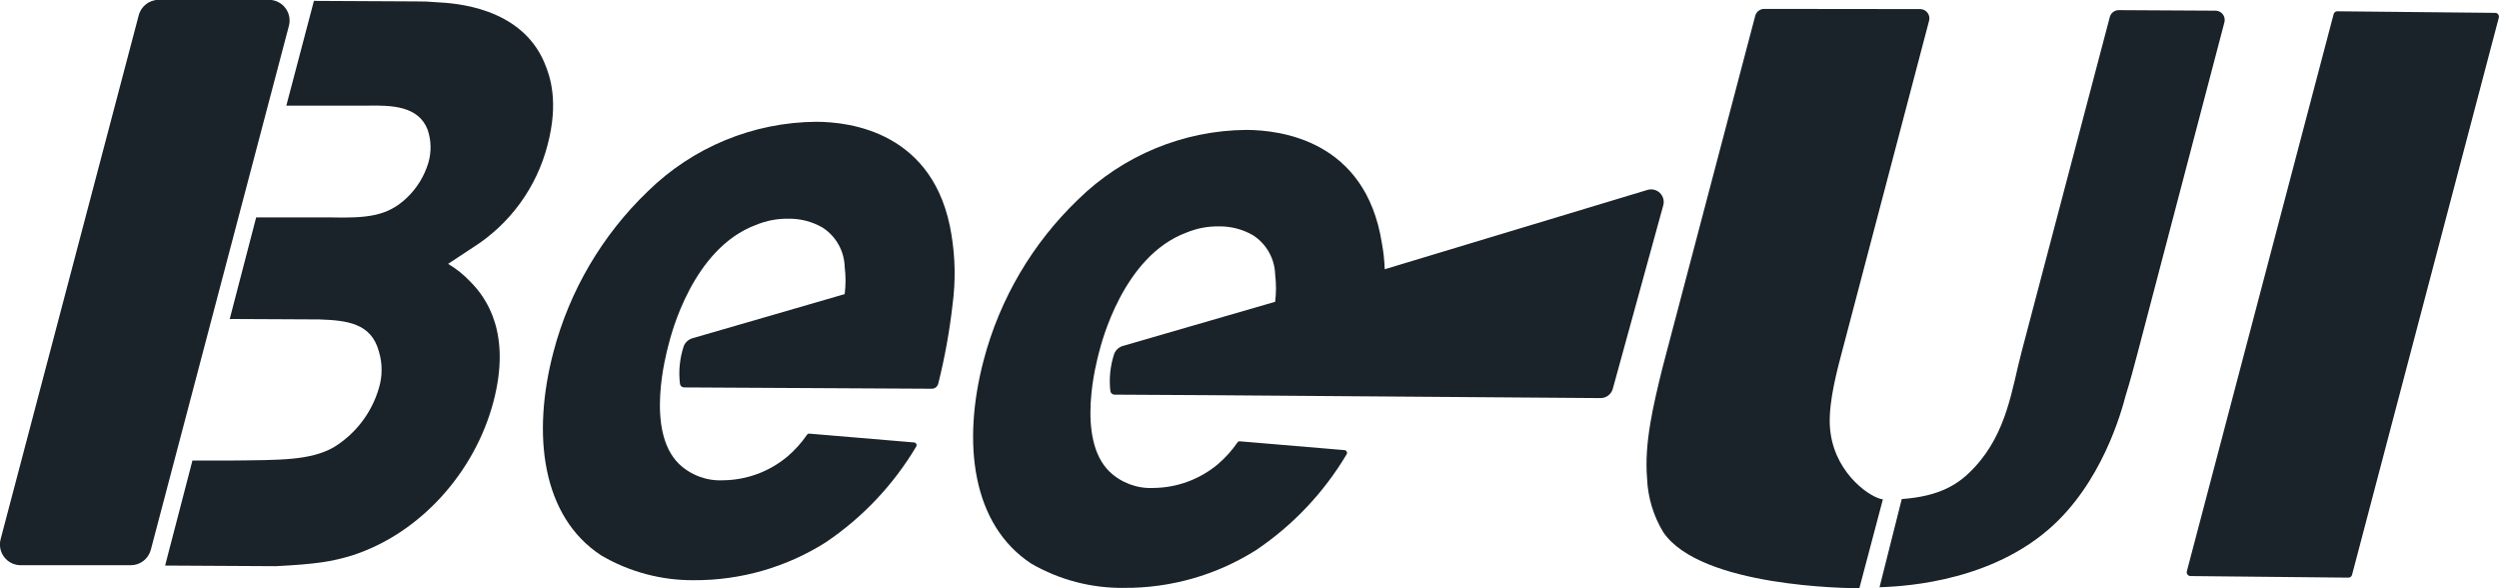
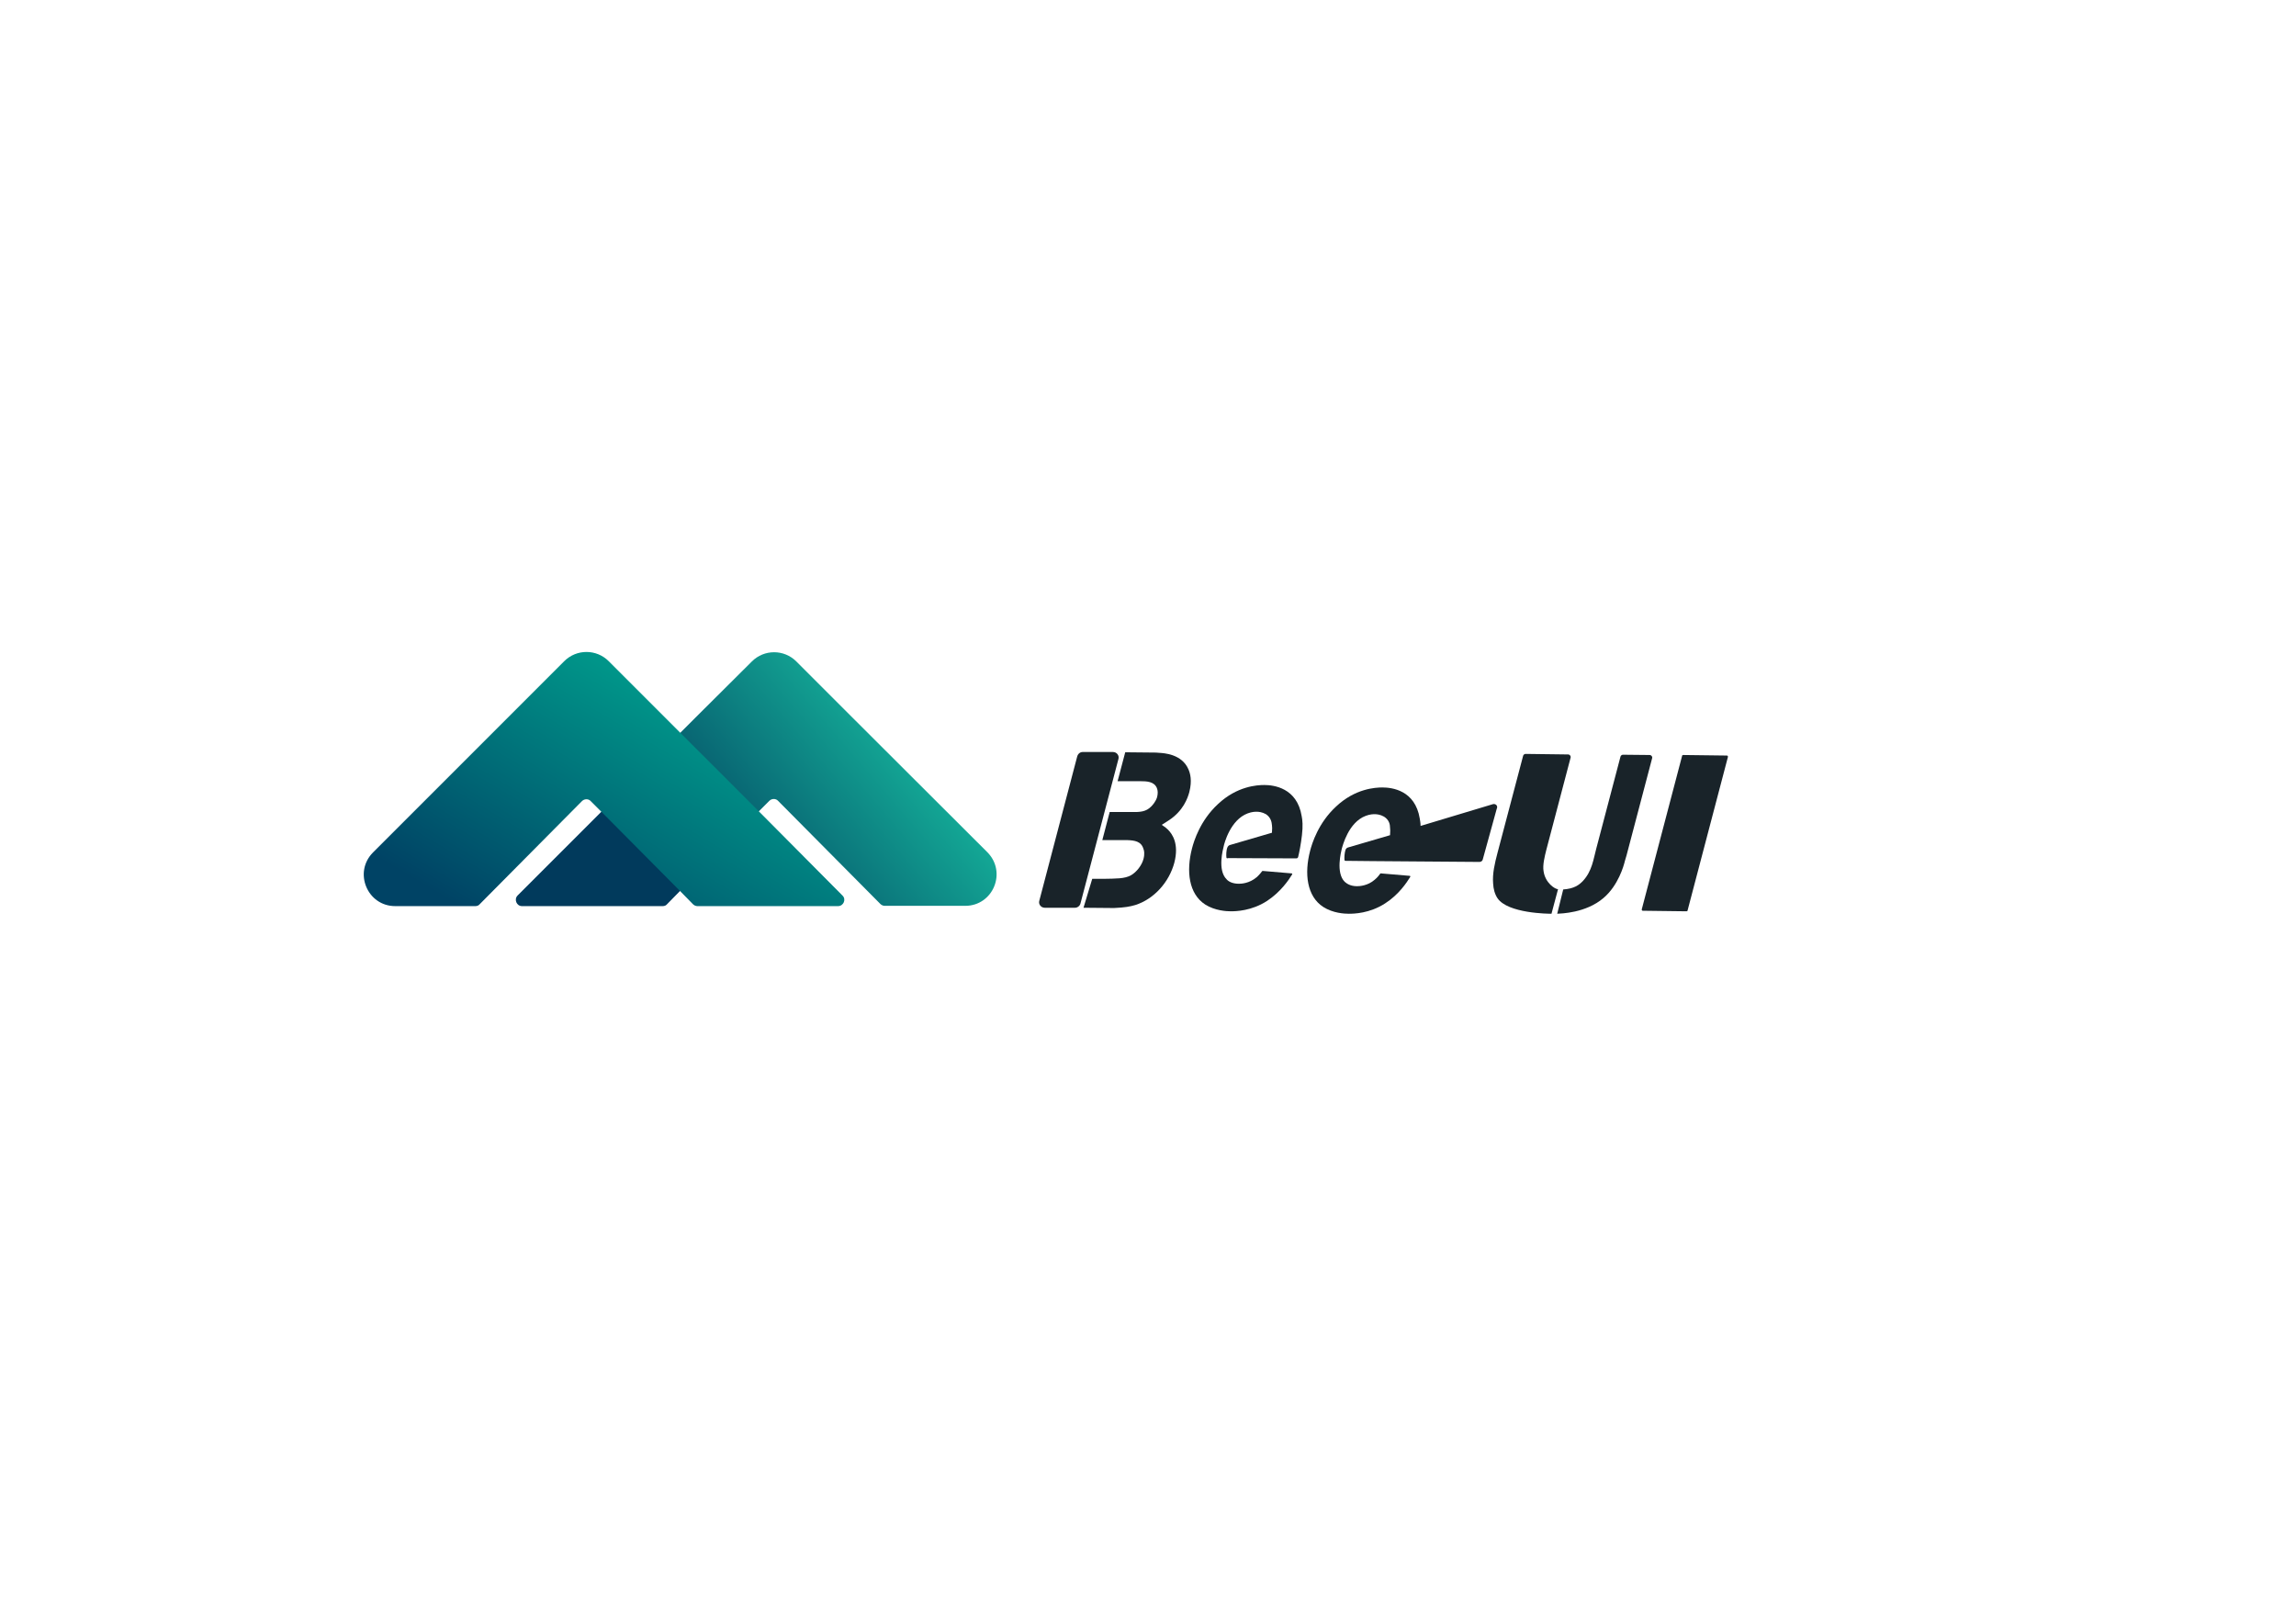
- <svg xmlns="http://www.w3.org/2000/svg" id="图层_1" data-name="图层 1" viewBox="0 0 283.48 66.67">
-   <defs>
-     <style>.cls-1{fill:#192329;}</style>
-   </defs>
-   <path class="cls-1" d="M36.52,127l12.5,0A2.35,2.35,0,0,1,51.28,130L35.63,189.36a2.35,2.35,0,0,1-2.28,1.75l-12.5,0a2.35,2.35,0,0,1-2.26-2.95l15.65-59.34A2.35,2.35,0,0,1,36.52,127Z" transform="translate(-18.52 -127.02)" />
-   <path class="cls-1" d="M40.35,179.24l4.43,0c5.6-.06,8.88,0,11.56-1.48A11.71,11.71,0,0,0,61.51,171a7.17,7.17,0,0,0,0-4.09c-.86-3.27-3.66-3.56-6.76-3.67l-10.17-.05,3-11.52,8.29,0c4.41.11,6.61-.15,8.8-2.22a9.08,9.08,0,0,0,2.45-4,6.2,6.2,0,0,0-.09-3.72C66,139.05,63,138.94,60.16,139L51,139l3.13-11.88,11.49.06a23.94,23.94,0,0,1,2.52.1c1.86.1,9.48.5,12.15,6.88.66,1.55,1.62,4.46.35,9.27a19.49,19.49,0,0,1-8.5,11.67l-2.79,1.84A11.53,11.53,0,0,1,71.91,159c1.82,1.83,4.62,5.84,2.59,13.55-2.1,8-8.29,14.94-16,17.44-2.32.71-4.12,1-8.7,1.23l-12.55-.07Z" transform="translate(-18.52 -127.02)" />
-   <path class="cls-1" d="M95.65,170.52a9.83,9.83,0,0,1,.44-4.27,1.52,1.52,0,0,1,1-.88l17.25-5a12.58,12.58,0,0,0,0-3.09,5.48,5.48,0,0,0-2.52-4.46,7.51,7.51,0,0,0-3.84-1,9.25,9.25,0,0,0-3.72.71c-7.2,2.69-9.62,12.48-9.9,13.57s-2.66,9.8,1.2,13.54a6.76,6.76,0,0,0,5,1.84,11.55,11.55,0,0,0,7.28-2.69,12.83,12.83,0,0,0,2.24-2.49.28.28,0,0,1,.25-.11l11.88,1a.31.31,0,0,1,.24.47,34.14,34.14,0,0,1-10.28,10.87,27.69,27.69,0,0,1-14.93,4.28A20.49,20.49,0,0,1,86.72,190c-6.73-4.4-7.9-13.67-5.41-23.1A38.93,38.93,0,0,1,92,148.72a27.58,27.58,0,0,1,19.09-7.89c3.86,0,13.5,1.16,15.36,12.8a26.76,26.76,0,0,1,.13,7.9,68.54,68.54,0,0,1-1.63,9,.75.75,0,0,1-.74.57l-28.12-.15A.48.48,0,0,1,95.65,170.52Z" transform="translate(-18.52 -127.02)" />
-   <path class="cls-1" d="M236.35,128.05a1.05,1.05,0,0,1,1,1.32l-10,38c-.72,2.72-1.57,6.26-1.17,8.8.7,4.82,4.72,7.37,5.93,7.47l-2.67,10.08c-1.23,0-18-.12-22.24-6.35a12.72,12.72,0,0,1-1.84-6.1c-.34-4,.72-8.35,1.74-12.52l10.53-39.94a1.05,1.05,0,0,1,1-.78Zm-2.1,55.56c4.44-.32,6.54-1.75,8.23-3.57,3.74-4,4.27-9,5.37-13.15l10-37.94a1.05,1.05,0,0,1,1-.78l11,.06a1.05,1.05,0,0,1,1,1.32L261,167.06c-.43,1.63-.84,3.17-1.35,4.81-.5,1.9-2.71,10-8.78,15.21-7.34,6.32-17.64,6.45-19.14,6.53Z" transform="translate(-18.52 -127.02)" />
-   <path class="cls-1" d="M283.66,128.3l17.91.18a.43.43,0,0,1,.41.54L285.33,192.2a.43.43,0,0,1-.42.32L267,192.34a.43.43,0,0,1-.41-.54l16.65-63.17A.43.43,0,0,1,283.66,128.3Z" transform="translate(-18.52 -127.02)" />
-   <path class="cls-1" d="M205.42,148.55l-29.82,9a20,20,0,0,0-.33-3c-1.86-11.64-11.5-12.78-15.36-12.8a27.58,27.58,0,0,0-19.09,7.89,38.93,38.93,0,0,0-10.71,18.2c-2.49,9.43-1.32,18.7,5.41,23.1A20.49,20.49,0,0,0,146,193.68,27.69,27.69,0,0,0,161,189.4a34.14,34.14,0,0,0,10.28-10.87.31.31,0,0,0-.24-.47l-11.88-1a.28.28,0,0,0-.25.11,12.82,12.82,0,0,1-2.24,2.49,11.55,11.55,0,0,1-7.28,2.69,6.76,6.76,0,0,1-5-1.84c-3.86-3.74-1.46-12.54-1.2-13.54s2.71-10.89,9.9-13.57a9.25,9.25,0,0,1,3.72-.71,7.51,7.51,0,0,1,3.84,1,5.48,5.48,0,0,1,2.52,4.46,12.59,12.59,0,0,1,0,3.09l-17.25,5a1.52,1.52,0,0,0-1,.88,9.83,9.83,0,0,0-.44,4.27.48.48,0,0,0,.47.38l10.79.06h0l44.34.33a1.43,1.43,0,0,0,1.39-1.05l5.73-20.82A1.43,1.43,0,0,0,205.42,148.55Z" transform="translate(-18.52 -127.02)" />
+ <svg xmlns="http://www.w3.org/2000/svg" version="1.1" id="图层_1" x="0px" y="0px" viewBox="0 0 841.9 595.3" style="enable-background:new 0 0 841.9 595.3;" xml:space="preserve">
+   <style type="text/css">
+ 	.st0{fill:url(#SVGID_1_);}
+ 	.st1{fill:url(#SVGID_2_);}
+ 	.st2{fill:#192329;}
+ </style>
+   <g>
+     <linearGradient id="SVGID_1_" gradientUnits="userSpaceOnUse" x1="356.053" y1="482.585" x2="444.232" y2="407.222" gradientTransform="matrix(1 0 0 1 -98.2315 -144.7197)">
+       <stop offset="0" style="stop-color:#013A5C" />
+       <stop offset="1" style="stop-color:#17BEA1" />
+     </linearGradient>
+     <path class="st0" d="M312.5,263L292,242.5c-4.5-4.5-11.8-4.5-16.3,0L255,263.1l-5.5,5.5l-28.9,28.9l-30.8,30.8   c-1.4,1.4-0.4,3.9,1.6,3.9H243c0.6,0,1.2-0.2,1.6-0.7l4.8-4.9l28.9-29.2l3.8-3.8c0.9-0.9,2.4-0.9,3.2,0l37.5,37.8   c0.4,0.4,1,0.7,1.6,0.7h29.5c10.3,0,15.4-12.4,8.1-19.7L312.5,263z" />
+     <linearGradient id="SVGID_2_" gradientUnits="userSpaceOnUse" x1="355.101" y1="409.603" x2="302.295" y2="498.295" gradientTransform="matrix(1 0 0 1 -98.2315 -144.7197)">
+       <stop offset="0" style="stop-color:#009589" />
+       <stop offset="1" style="stop-color:#004365" />
+     </linearGradient>
+     <path class="st1" d="M278.3,297.5l-28.9-28.9l-5.6-5.6l-20.6-20.6c-4.5-4.5-11.8-4.5-16.3,0l-20.6,20.6l-49.5,49.5   c-7.3,7.3-2.1,19.7,8.1,19.7h29.4c0.6,0,1.2-0.2,1.6-0.7l37.5-37.8c0.9-0.9,2.4-0.9,3.2,0l3.8,3.8l28.9,29.1l4.8,4.9   c0.4,0.4,1,0.7,1.6,0.7h51.6c2,0,3.1-2.5,1.6-3.9L278.3,297.5z" />
+   </g>
+   <g>
+     <path class="st2" d="M397,275.7l11.1,0c1.4,0,2.4,1.3,2,2.6l-13.9,52.9c-0.2,0.9-1.1,1.6-2,1.6l-11.1,0c-1.4,0-2.4-1.3-2-2.6   l13.9-52.9C395.3,276.3,396.1,275.7,397,275.7z" />
+     <path class="st2" d="M400.5,322.2l3.9,0c5-0.1,7.9,0,10.3-1.3c2.1-1.2,4-3.7,4.6-6c0.5-1.9,0.2-3.2,0-3.6c-0.8-2.9-3.3-3.2-6-3.3   l-9.1,0l2.7-10.3l7.4,0c3.9,0.1,5.9-0.1,7.8-2c0.5-0.5,1.7-1.8,2.2-3.5c0.3-1.3,0.3-2.3-0.1-3.3c-1-2.4-3.7-2.5-6.2-2.5l-8.2,0   l2.8-10.6l10.2,0.1c0.7,0,1.5,0,2.2,0.1c1.7,0.1,8.4,0.4,10.8,6.1c0.6,1.4,1.4,4,0.3,8.3c-0.6,2.2-2.2,6.9-7.6,10.4l-2.5,1.6   c1.2,0.8,1.8,1.3,2.3,1.8c1.6,1.6,4.1,5.2,2.3,12.1c-1.9,7.1-7.4,13.3-14.3,15.5c-2.1,0.6-3.7,0.9-7.8,1.1l-11.2-0.1L400.5,322.2z" />
+     <path class="st2" d="M449.7,314.4c-0.1-0.8-0.1-2.7,0.4-3.8c0.2-0.4,0.5-0.7,0.9-0.8l15.4-4.5c0.1-1.4,0.1-2.2,0-2.8   c-0.1-1.1-0.4-2.8-2.2-4c-1.4-0.8-2.7-0.9-3.4-0.9c-0.6,0-1.7,0-3.3,0.6c-6.4,2.4-8.6,11.1-8.8,12.1c-0.2,0.9-2.4,8.7,1.1,12.1   c0.6,0.7,2,1.6,4.5,1.6c0.8,0,3.8-0.1,6.5-2.4c1-0.9,1.6-1.7,2-2.2c0.1-0.1,0.1-0.1,0.2-0.1l10.6,0.9c0.2,0,0.3,0.2,0.2,0.4   c-1.3,2.1-4.2,6.4-9.2,9.7c-5.7,3.7-11.5,3.8-13.3,3.8c-1.5,0-5.8-0.2-9.4-2.5c-6-3.9-7-12.2-4.8-20.6c0.7-2.7,3-10.2,9.5-16.2   c7-6.6,14.4-7,17-7c3.4,0,12,1,13.7,11.4c0.3,1.5,0.5,3.5,0.1,7c-0.4,3.4-1,6.4-1.4,8c-0.1,0.3-0.3,0.5-0.7,0.5l-25-0.1   C449.9,314.8,449.8,314.6,449.7,314.4z" />
+     <path class="st2" d="M575,276.6c0.6,0,1.1,0.6,0.9,1.2l-8.9,33.8c-0.6,2.4-1.4,5.6-1,7.8c0.6,4.3,4.2,6.6,5.3,6.6l-2.4,9   c-1.1,0-16-0.1-19.8-5.7c-1-1.5-1.5-3.4-1.6-5.4c-0.3-3.6,0.6-7.4,1.6-11.2l9.4-35.6c0.1-0.4,0.5-0.7,0.9-0.7L575,276.6z    M573.2,326.1c4-0.3,5.8-1.6,7.3-3.2c3.3-3.6,3.8-8,4.8-11.7l8.9-33.8c0.1-0.4,0.5-0.7,0.9-0.7l9.8,0.1c0.6,0,1.1,0.6,0.9,1.2   l-8.8,33.4c-0.4,1.5-0.7,2.8-1.2,4.3c-0.4,1.7-2.4,8.9-7.8,13.5c-6.5,5.6-15.7,5.7-17,5.8L573.2,326.1z" />
+     <path class="st2" d="M617.2,276.8l16,0.2c0.3,0,0.4,0.2,0.4,0.5l-14.8,56.3c0,0.2-0.2,0.3-0.4,0.3l-16-0.2c-0.3,0-0.4-0.2-0.4-0.5   l14.8-56.3C616.8,276.9,617,276.8,617.2,276.8z" />
+     <path class="st2" d="M547.5,294.8l-26.6,8c0-1.1-0.2-2-0.3-2.7c-1.7-10.4-10.2-11.4-13.7-11.4c-2.6,0-10,0.4-17,7   c-6.5,6-8.8,13.5-9.5,16.2c-2.2,8.4-1.2,16.7,4.8,20.6c3.6,2.3,7.8,2.5,9.4,2.5c1.8,0,7.6-0.1,13.3-3.8c5-3.2,7.9-7.6,9.2-9.7   c0.1-0.2,0-0.4-0.2-0.4l-10.6-0.9c-0.1,0-0.2,0-0.2,0.1c-0.4,0.5-0.9,1.3-2,2.2c-2.6,2.3-5.7,2.4-6.5,2.4c-2.5,0-3.8-1-4.5-1.6   c-3.4-3.3-1.3-11.2-1.1-12.1c0.3-1,2.4-9.7,8.8-12.1c1.6-0.6,2.7-0.6,3.3-0.6c0.7,0,2,0.1,3.4,0.9c1.9,1.2,2.2,2.9,2.2,4   c0.1,0.6,0.1,1.4,0,2.8l-15.4,4.5c-0.4,0.1-0.7,0.4-0.9,0.8c-0.4,1.1-0.5,3-0.4,3.8c0,0.2,0.2,0.3,0.4,0.3l9.6,0.1c0,0,0,0,0,0   l39.5,0.3c0.6,0,1.1-0.4,1.2-0.9l5.1-18.5C549.4,295.4,548.4,294.6,547.5,294.8z" />
+   </g>
</svg>
